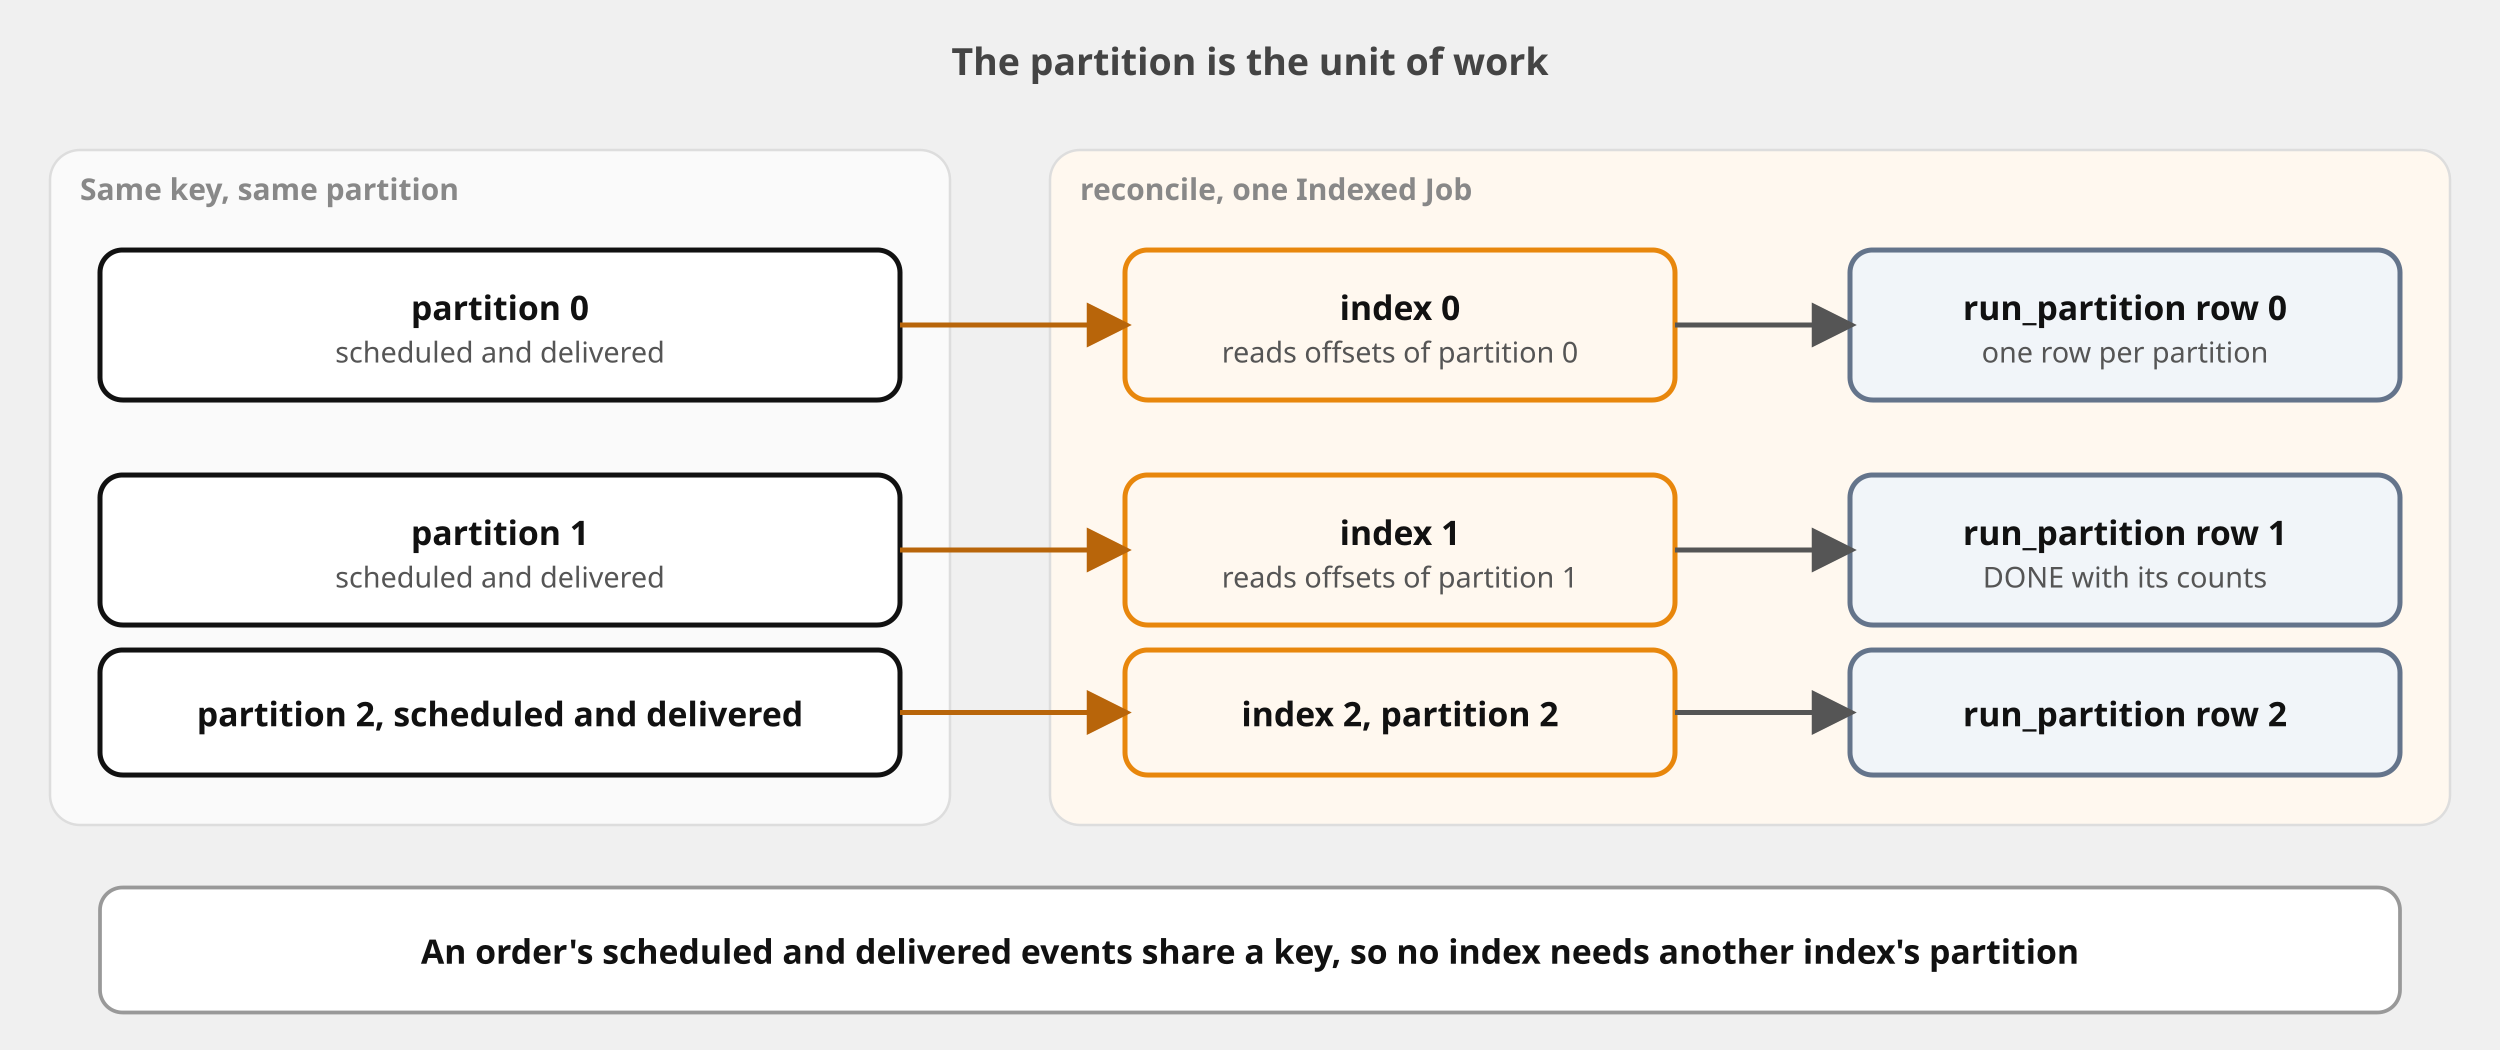
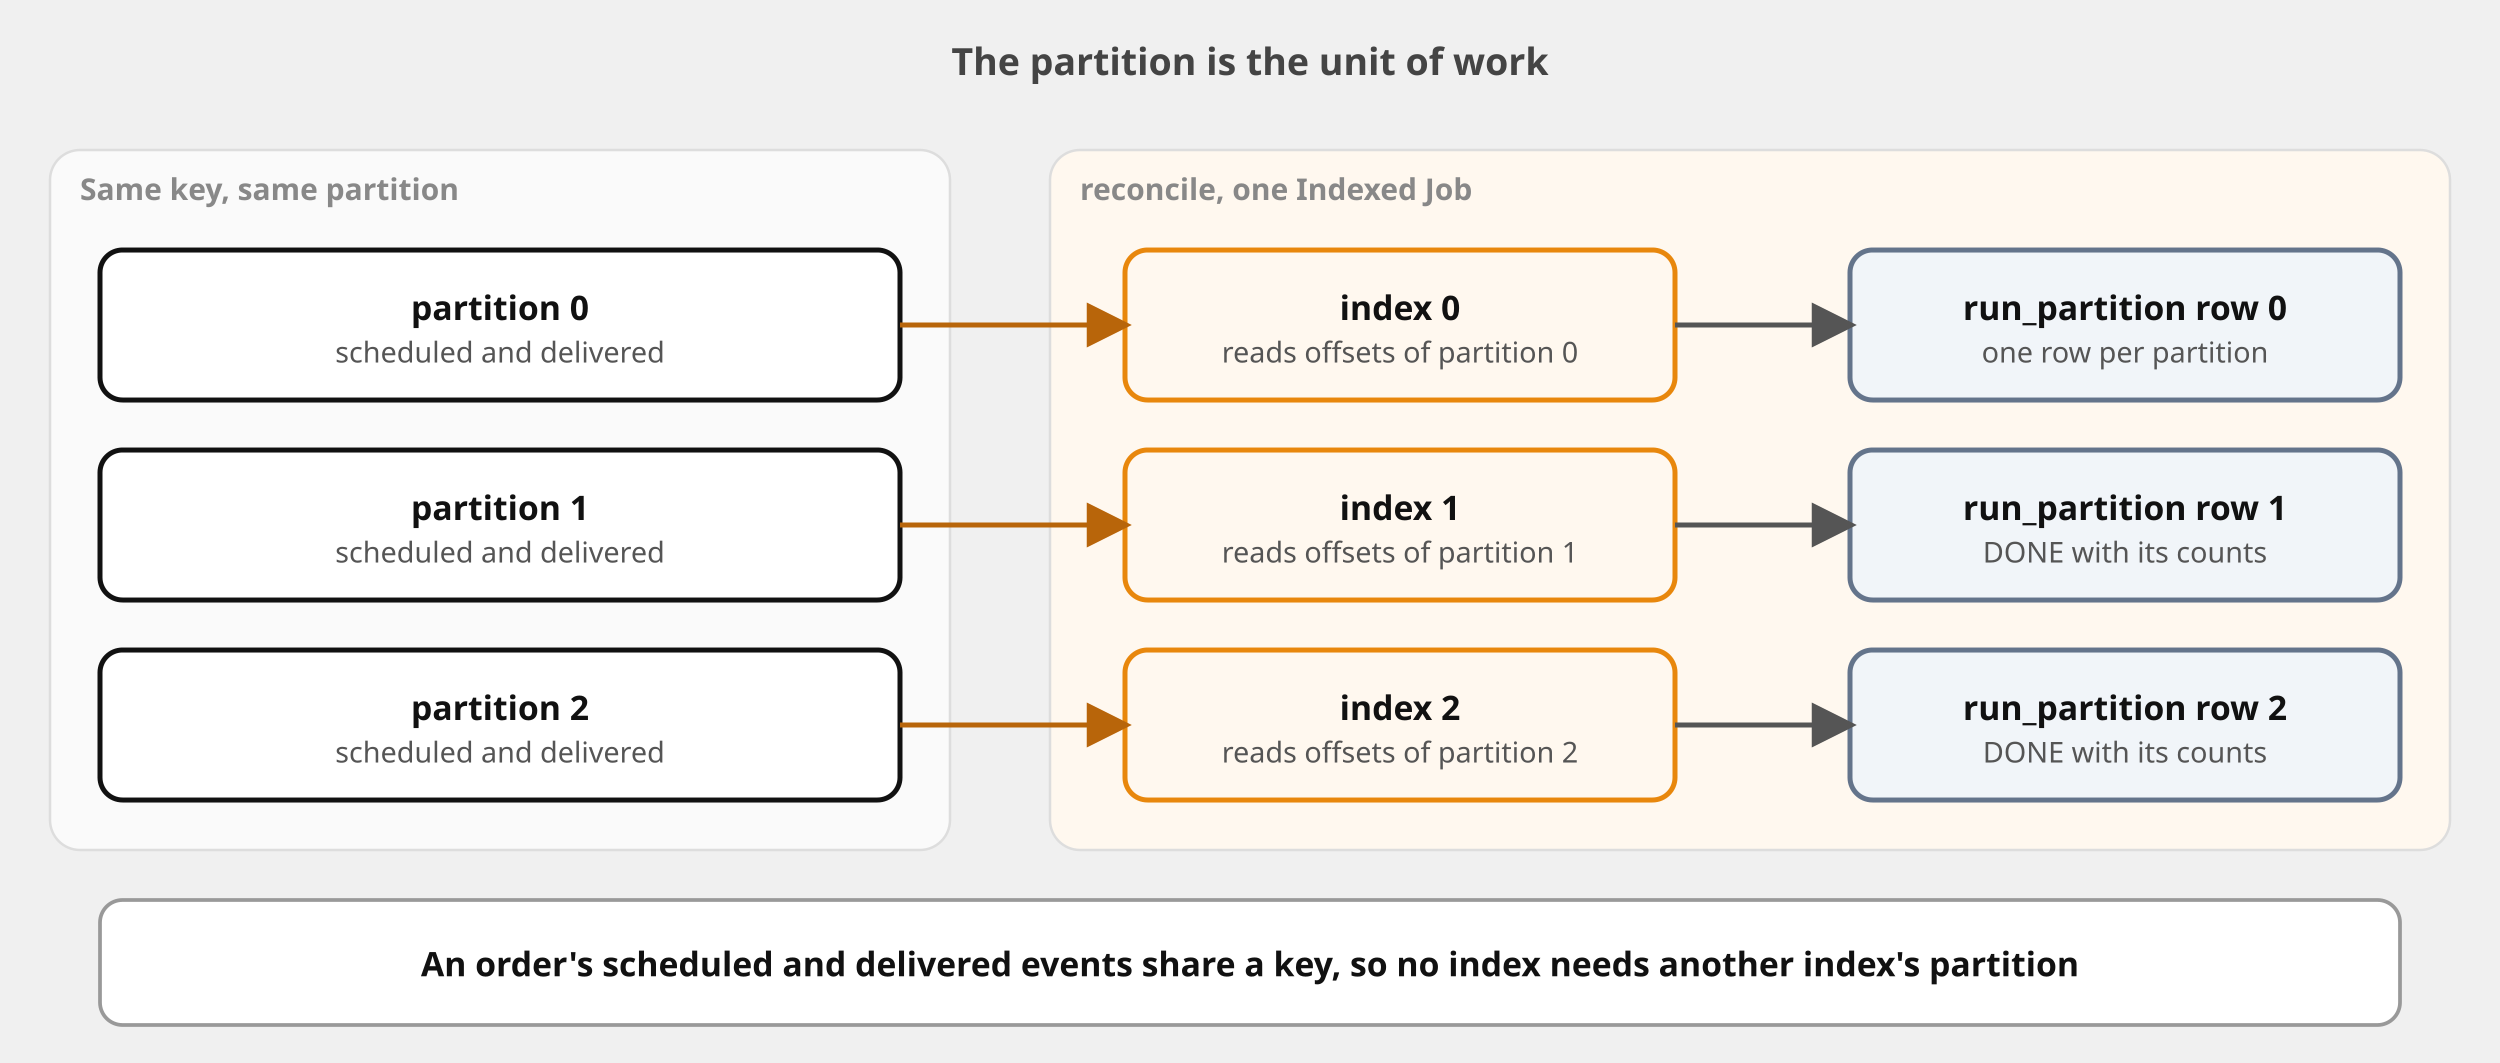
- <svg xmlns="http://www.w3.org/2000/svg" viewBox="0 0 1000 420" font-family="'Red Hat Text', system-ui, sans-serif" role="img">
+ <svg xmlns="http://www.w3.org/2000/svg" viewBox="0 0 1000 425" font-family="'Red Hat Text', system-ui, sans-serif" role="img">
  <defs>
    <marker id="a" viewBox="0 0 10 10" refX="8.5" refY="5" markerWidth="9" markerHeight="9" orient="auto-start-reverse">
      <path d="M0,0 L10,5 L0,10 z" fill="#555" />
    </marker>
    <marker id="am" viewBox="0 0 10 10" refX="8.5" refY="5" markerWidth="9" markerHeight="9" orient="auto-start-reverse">
      <path d="M0,0 L10,5 L0,10 z" fill="#b8650a" />
    </marker>
  </defs>
-   <rect x="20" y="60" width="360" height="270" rx="12" fill="#fafafa" stroke="#ddd" />
+   <rect x="20" y="60" width="360" height="280" rx="12" fill="#fafafa" stroke="#ddd" />
  <text x="32" y="80" font-size="12" font-weight="700" fill="#888">Same key, same partition</text>
-   <rect x="420" y="60" width="560" height="270" rx="12" fill="#fff8ef" stroke="#ddd" />
+   <rect x="420" y="60" width="560" height="280" rx="12" fill="#fff8ef" stroke="#ddd" />
  <text x="432" y="80" font-size="12" font-weight="700" fill="#888">reconcile, one Indexed Job</text>
  <rect x="40" y="100" width="320" height="60" rx="9" fill="#ffffff" stroke="#111111" stroke-width="2" />
  <text x="200.0" y="128.0" font-size="13.5" font-weight="700" fill="#111111" text-anchor="middle">partition 0</text>
  <text x="200.0" y="145.0" font-size="11.5" fill="#555555" text-anchor="middle">scheduled and delivered</text>
-   <rect x="40" y="190" width="320" height="60" rx="9" fill="#ffffff" stroke="#111111" stroke-width="2" />
-   <text x="200.0" y="218.0" font-size="13.5" font-weight="700" fill="#111111" text-anchor="middle">partition 1</text>
-   <text x="200.0" y="235.0" font-size="11.5" fill="#555555" text-anchor="middle">scheduled and delivered</text>
-   <rect x="40" y="260" width="320" height="50" rx="9" fill="#ffffff" stroke="#111111" stroke-width="2" />
-   <text x="200.0" y="290.5" font-size="13.5" font-weight="700" fill="#111111" text-anchor="middle">partition 2, scheduled and delivered</text>
+   <rect x="40" y="180" width="320" height="60" rx="9" fill="#ffffff" stroke="#111111" stroke-width="2" />
+   <text x="200.0" y="208.0" font-size="13.5" font-weight="700" fill="#111111" text-anchor="middle">partition 1</text>
+   <text x="200.0" y="225.0" font-size="11.5" fill="#555555" text-anchor="middle">scheduled and delivered</text>
+   <rect x="40" y="260" width="320" height="60" rx="9" fill="#ffffff" stroke="#111111" stroke-width="2" />
+   <text x="200.0" y="288.0" font-size="13.5" font-weight="700" fill="#111111" text-anchor="middle">partition 2</text>
+   <text x="200.0" y="305.0" font-size="11.5" fill="#555555" text-anchor="middle">scheduled and delivered</text>
  <rect x="450" y="100" width="220" height="60" rx="9" fill="#fff8ef" stroke="#e8870c" stroke-width="2" />
  <text x="560.0" y="128.0" font-size="13.5" font-weight="700" fill="#111111" text-anchor="middle">index 0</text>
  <text x="560.0" y="145.0" font-size="11.5" fill="#555555" text-anchor="middle">reads offsets of partition 0</text>
-   <rect x="450" y="190" width="220" height="60" rx="9" fill="#fff8ef" stroke="#e8870c" stroke-width="2" />
-   <text x="560.0" y="218.0" font-size="13.5" font-weight="700" fill="#111111" text-anchor="middle">index 1</text>
-   <text x="560.0" y="235.0" font-size="11.5" fill="#555555" text-anchor="middle">reads offsets of partition 1</text>
-   <rect x="450" y="260" width="220" height="50" rx="9" fill="#fff8ef" stroke="#e8870c" stroke-width="2" />
-   <text x="560.0" y="290.5" font-size="13.5" font-weight="700" fill="#111111" text-anchor="middle">index 2, partition 2</text>
+   <rect x="450" y="180" width="220" height="60" rx="9" fill="#fff8ef" stroke="#e8870c" stroke-width="2" />
+   <text x="560.0" y="208.0" font-size="13.5" font-weight="700" fill="#111111" text-anchor="middle">index 1</text>
+   <text x="560.0" y="225.0" font-size="11.5" fill="#555555" text-anchor="middle">reads offsets of partition 1</text>
+   <rect x="450" y="260" width="220" height="60" rx="9" fill="#fff8ef" stroke="#e8870c" stroke-width="2" />
+   <text x="560.0" y="288.0" font-size="13.5" font-weight="700" fill="#111111" text-anchor="middle">index 2</text>
+   <text x="560.0" y="305.0" font-size="11.5" fill="#555555" text-anchor="middle">reads offsets of partition 2</text>
  <rect x="740" y="100" width="220" height="60" rx="9" fill="#f1f5f9" stroke="#64748b" stroke-width="2" />
  <text x="850.0" y="128.0" font-size="13.5" font-weight="700" fill="#111111" text-anchor="middle">run_partition row 0</text>
  <text x="850.0" y="145.0" font-size="11.5" fill="#555555" text-anchor="middle">one row per partition</text>
-   <rect x="740" y="190" width="220" height="60" rx="9" fill="#f1f5f9" stroke="#64748b" stroke-width="2" />
-   <text x="850.0" y="218.0" font-size="13.5" font-weight="700" fill="#111111" text-anchor="middle">run_partition row 1</text>
-   <text x="850.0" y="235.0" font-size="11.5" fill="#555555" text-anchor="middle">DONE with its counts</text>
-   <rect x="740" y="260" width="220" height="50" rx="9" fill="#f1f5f9" stroke="#64748b" stroke-width="2" />
-   <text x="850.0" y="290.5" font-size="13.5" font-weight="700" fill="#111111" text-anchor="middle">run_partition row 2</text>
-   <rect x="40" y="355" width="920" height="50" rx="9" fill="#ffffff" stroke="#999999" stroke-width="1.5" />
-   <text x="500.0" y="385.5" font-size="13.5" font-weight="700" fill="#111111" text-anchor="middle">An order's scheduled and delivered events share a key, so no index needs another index's partition</text>
+   <rect x="740" y="180" width="220" height="60" rx="9" fill="#f1f5f9" stroke="#64748b" stroke-width="2" />
+   <text x="850.0" y="208.0" font-size="13.5" font-weight="700" fill="#111111" text-anchor="middle">run_partition row 1</text>
+   <text x="850.0" y="225.0" font-size="11.5" fill="#555555" text-anchor="middle">DONE with its counts</text>
+   <rect x="740" y="260" width="220" height="60" rx="9" fill="#f1f5f9" stroke="#64748b" stroke-width="2" />
+   <text x="850.0" y="288.0" font-size="13.5" font-weight="700" fill="#111111" text-anchor="middle">run_partition row 2</text>
+   <text x="850.0" y="305.0" font-size="11.5" fill="#555555" text-anchor="middle">DONE with its counts</text>
+   <rect x="40" y="360" width="920" height="50" rx="9" fill="#ffffff" stroke="#999999" stroke-width="1.5" />
+   <text x="500.0" y="390.5" font-size="13.5" font-weight="700" fill="#111111" text-anchor="middle">An order's scheduled and delivered events share a key, so no index needs another index's partition</text>
  <path d="M360,130 L450,130" fill="none" stroke="#b8650a" stroke-width="2" marker-end="url(#am)" />
-   <path d="M360,220 L450,220" fill="none" stroke="#b8650a" stroke-width="2" marker-end="url(#am)" />
-   <path d="M360,285 L450,285" fill="none" stroke="#b8650a" stroke-width="2" marker-end="url(#am)" />
+   <path d="M360,210 L450,210" fill="none" stroke="#b8650a" stroke-width="2" marker-end="url(#am)" />
+   <path d="M360,290 L450,290" fill="none" stroke="#b8650a" stroke-width="2" marker-end="url(#am)" />
  <path d="M670,130 L740,130" fill="none" stroke="#555" stroke-width="2" marker-end="url(#a)" />
-   <path d="M670,220 L740,220" fill="none" stroke="#555" stroke-width="2" marker-end="url(#a)" />
-   <path d="M670,285 L740,285" fill="none" stroke="#555" stroke-width="2" marker-end="url(#a)" />
+   <path d="M670,210 L740,210" fill="none" stroke="#555" stroke-width="2" marker-end="url(#a)" />
+   <path d="M670,290 L740,290" fill="none" stroke="#555" stroke-width="2" marker-end="url(#a)" />
  <text x="500" y="30" font-size="15" fill="#444444" text-anchor="middle" font-weight="700">The partition is the unit of work</text>
</svg>
